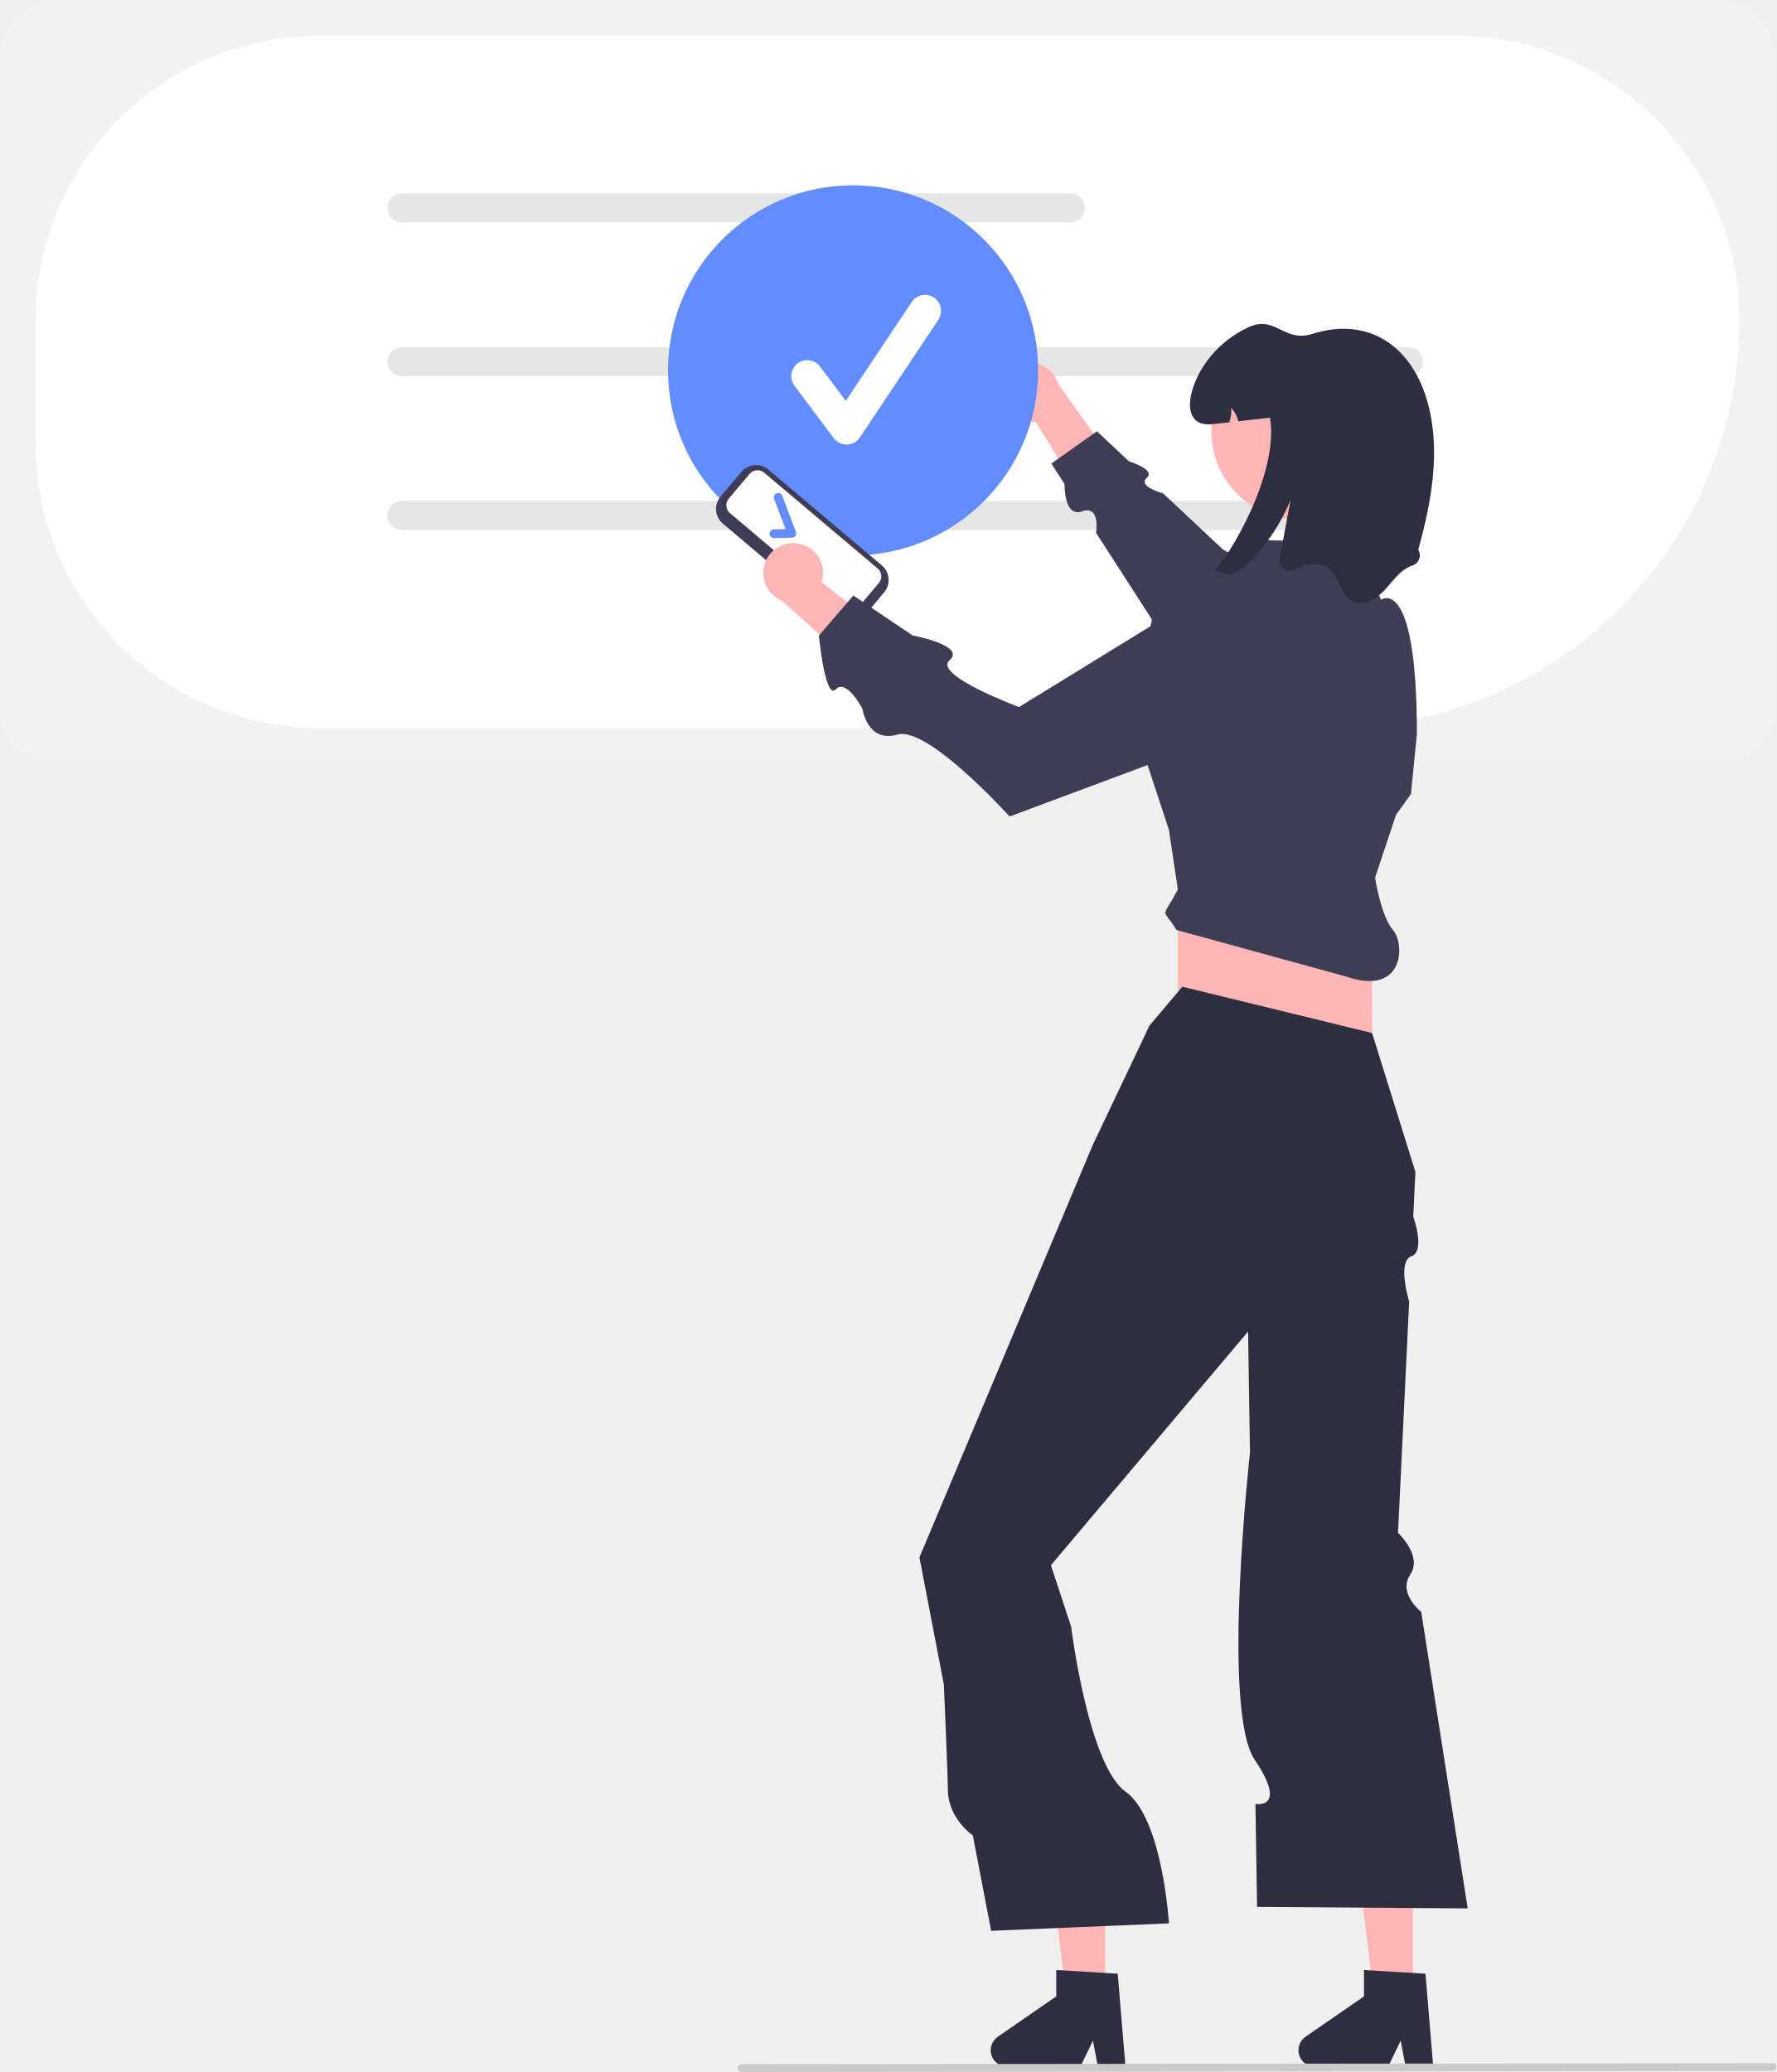
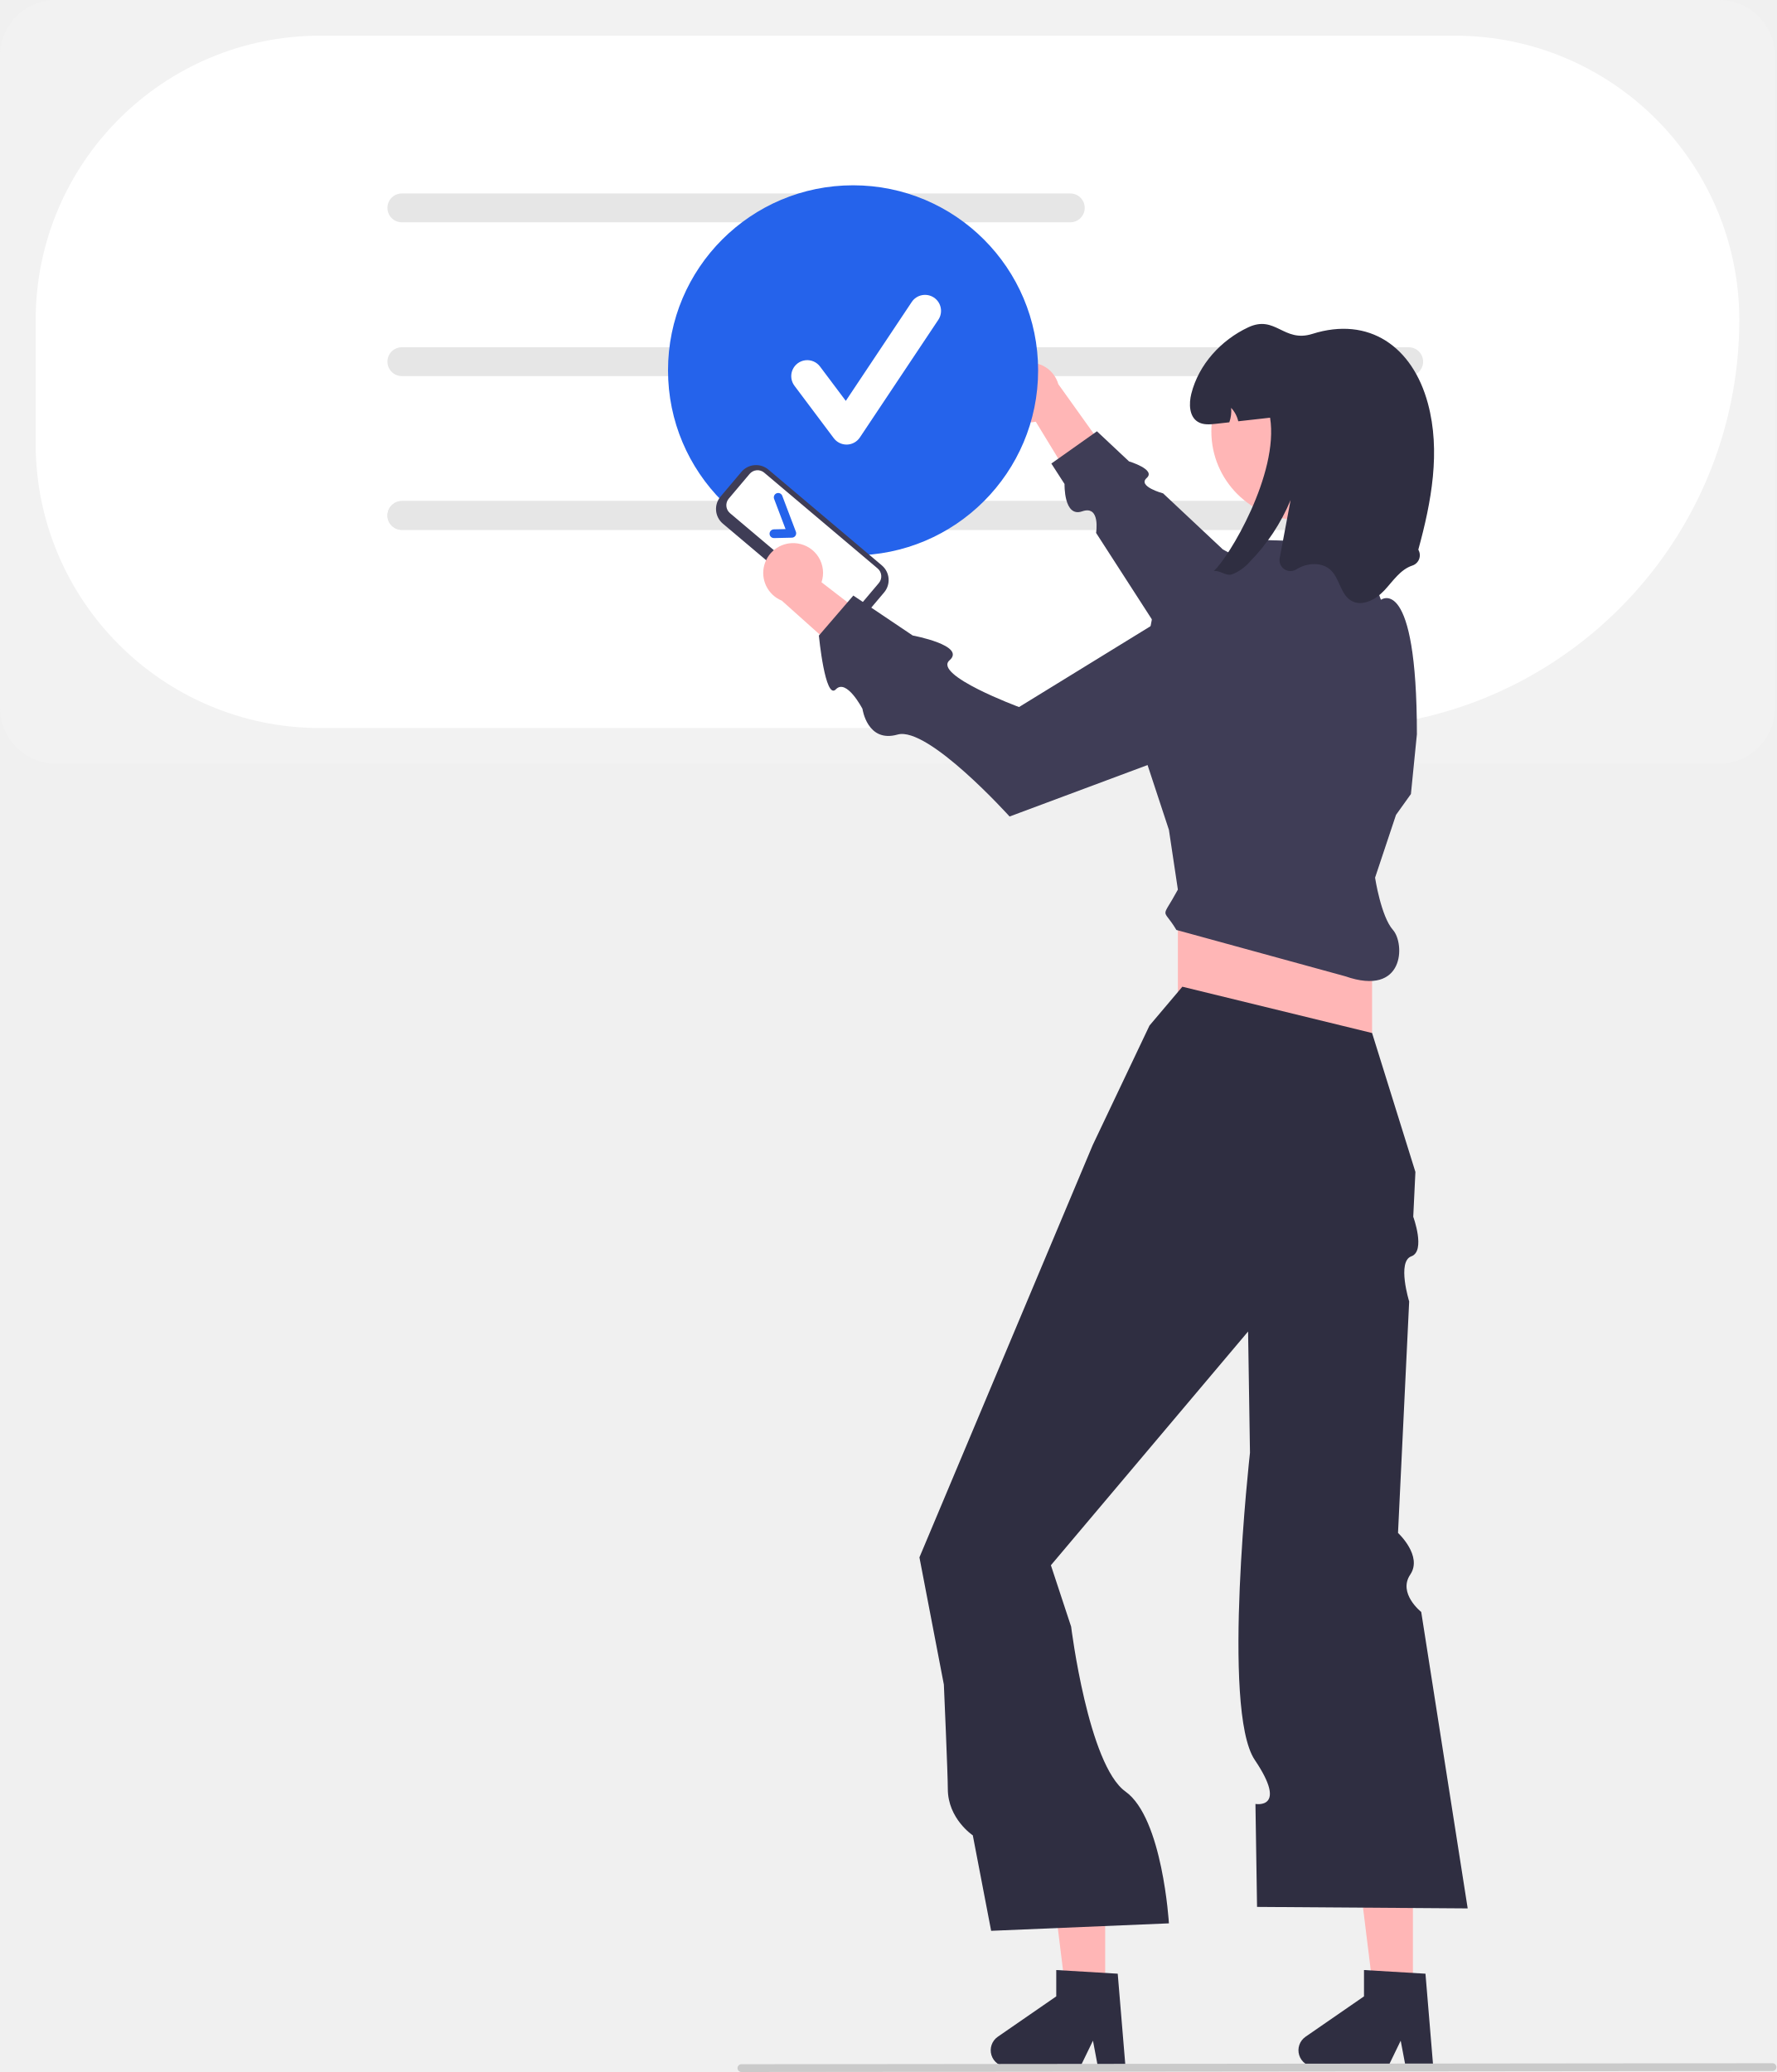
<svg xmlns="http://www.w3.org/2000/svg" width="543.219" height="633.601" viewBox="0 0 543.219 633.601" role="img" artist="Katerina Limpitsouni" source="https://undraw.co/">
  <path d="M854.052,366.728H345.482a17.112,17.112,0,0,1-17.092-17.092V150.291a17.112,17.112,0,0,1,17.092-17.092H854.052a17.112,17.112,0,0,1,17.092,17.092V349.636A17.112,17.112,0,0,1,854.052,366.728Z" transform="translate(-328.3903 -133.1994)" fill="#f2f2f2" />
  <path d="M735.442,355.827H426.21a87.014,87.014,0,0,1-86.916-86.916V231.026a87.015,87.015,0,0,1,86.916-86.917h347.118a87.015,87.015,0,0,1,86.916,86.917A124.943,124.943,0,0,1,735.442,355.827Z" transform="translate(-328.3903 -133.1994)" fill="#fff" />
  <path d="M655.673,201.175H451.267a4.408,4.408,0,1,1,0-8.816H655.673a4.408,4.408,0,0,1,0,8.816Z" transform="translate(-328.3903 -133.1994)" fill="#e6e6e6" />
  <path d="M759.147,248.206H451.267a4.408,4.408,0,1,1,0-8.816H759.147a4.408,4.408,0,0,1,0,8.816Z" transform="translate(-328.3903 -133.1994)" fill="#e6e6e6" />
  <path d="M759.147,295.237H451.267a4.408,4.408,0,1,1,0-8.816H759.147a4.408,4.408,0,0,1,0,8.816Z" transform="translate(-328.3903 -133.1994)" fill="#e6e6e6" />
  <path d="M759.147,295.237H451.267a4.408,4.408,0,1,1,0-8.816H759.147a4.408,4.408,0,0,1,0,8.816Z" transform="translate(-328.3903 -133.1994)" fill="#e6e6e6" />
  <path d="M634.103,253.604a9.088,9.088,0,0,0,11.007,8.547l16.811,27.578,7.155-15.182L652.015,250.686a9.138,9.138,0,0,0-17.912,2.918Z" transform="translate(-328.3903 -133.1994)" fill="#ffb6b6" />
  <path d="M760.255,332.64,702.323,301.216,684.05,284.072s-7.944-2.127-5.02-4.71-5.408-5.074-5.408-5.074l-9.809-9.203L649.873,274.948l4.034,6.253s-.278,10.352,5.393,8.361,4.254,6.594,4.254,6.594l33.85,52.471Z" transform="translate(-328.3903 -133.1994)" fill="#3f3d56" />
-   <circle cx="260.855" cy="113.249" r="56.586" fill="#638dff" />
+   <circle cx="260.855" cy="113.249" r="56.586" fill="#2563eb" />
  <polygon points="432.044 611.601 420.278 611.601 414.679 566.219 432.044 566.219 432.044 611.601" fill="#ffb6b6" />
  <path d="M766.644,765.186h-8.438l-1.506-7.966-3.857,7.966H730.465a5.031,5.031,0,0,1-2.859-9.17l17.871-12.342V735.62l18.797,1.122Z" transform="translate(-328.3903 -133.1994)" fill="#2f2e41" />
  <polygon points="337.942 611.601 326.176 611.601 320.577 566.219 337.942 566.219 337.942 611.601" fill="#ffb6b6" />
  <path d="M672.542,765.186h-8.438l-1.506-7.966L658.741,765.186H636.363a5.031,5.031,0,0,1-2.859-9.17l17.871-12.342V735.62l18.797,1.122Z" transform="translate(-328.3903 -133.1994)" fill="#2f2e41" />
  <rect x="360.175" y="268.381" width="59.385" height="67.607" fill="#ffb6b6" />
  <path d="M689.936,434.927l-10.05,11.877L662.527,483.349,618.788,587.418l-9.25,22.009,7.47,38.907s1.209,27.411,1.209,31.898c0,9.136,7.641,14.198,7.641,14.198l5.606,29.198,54.36-2.284s-1.897-32.185-13.282-40.303-16.619-50.429-16.619-50.429l-6.186-18.772,60.298-71.478.389,24.985.188,12.093s-8.83,78.656,1.463,93.921.21,13.469.21,13.469l.49,31.488,64.41.457L762.976,626.121s-7.215-5.697-3.355-11.424-3.742-12.741-3.742-12.741l3.41-70.772s-3.775-12.224.665-13.813.583-12.101.583-12.101l.66-13.698-13.247-42.483Z" transform="translate(-328.3903 -133.1994)" fill="#2f2e41" />
  <path d="M748.864,401.581l6.395-19.186,4.568-6.395,1.827-18.272c0-49.335-11.004-41.12-11.004-41.12l-6.354-17.351-29.236-.914L696.331,316.158l-15.531,5.482-6.082,31.602,11.107,33.721,2.741,18.272c-5.228,9.652-4.786,5.087-.457,12.334l51.619,14.161c18.272,6.395,18.272-10.05,14.608-14.161C750.672,413.458,748.864,401.581,748.864,401.581Z" transform="translate(-328.3903 -133.1994)" fill="#3f3d56" />
  <circle cx="397.511" cy="131.907" r="27.102" fill="#ffb6b6" />
  <path d="M699.506,307.834" transform="translate(-328.3903 -133.1994)" fill="#2f2e41" />
  <path d="M762.084,301.284a3.329,3.329,0,0,1-1.855,4.87c-3.636,1.206-5.875,4.723-8.487,7.537-2.604,2.805-6.797,5.135-10.123,3.225-3.316-1.9-3.545-6.752-6.322-9.383-2.704-2.558-7.199-2.248-10.379-.302l-.095.058a3.351,3.351,0,0,1-5.127-3.41q1.671-8.887,3.34-17.772a59.761,59.761,0,0,1-12.507,18.912,13.757,13.757,0,0,1-5.427,3.819c-1.9.603-3.746-1.361-5.591-1.005,4.586-4.011,20.008-29.72,17.249-46.905q-4.865.548-9.73,1.096A8.943,8.943,0,0,0,704.855,257.924a10.51,10.51,0,0,1-.557,4.413c-1.352.155-2.713.302-4.066.457-1.882.21-3.929.393-5.546-.594-2.695-1.644-2.777-5.536-2.01-8.606,2.248-8.926,9.063-16.39,17.404-20.3,8.341-3.901,10.808,4.787,19.597,2.01,17.359-5.482,30.661,3.892,35.348,21.287C768.963,271.181,766.104,286.666,762.084,301.284Z" transform="translate(-328.3903 -133.1994)" fill="#2f2e41" />
  <path d="M837.116,765.776H803.929l-.143-.259c-.424-.77-.834-1.585-1.217-2.423-3.418-7.318-4.863-15.688-6.138-23.073l-.96-5.566a3.437,3.437,0,0,1,5.41-3.362q7.565,5.505,15.136,10.999c1.911,1.391,4.094,3,6.184,4.739.202-.979.413-1.962.624-2.931a3.439,3.439,0,0,1,6.281-1.086l3.883,6.238c2.832,4.556,5.332,9.045,4.822,13.887a.756.756,0,0,1-.013.176,10.947,10.947,0,0,1-.563,2.331Z" transform="translate(-328.3903 -133.1994)" fill="#f0f0f0" />
  <path d="M870.425,766.493l-315.358.307a1.191,1.191,0,0,1,0-2.381l315.358-.307a1.191,1.191,0,0,1,0,2.381Z" transform="translate(-328.3903 -133.1994)" fill="#cacaca" />
  <path d="M584.101,322.609l-34.688-29.294a5.865,5.865,0,0,1-.696-8.257l6.384-7.56a5.865,5.865,0,0,1,8.257-.696l34.688,29.294a5.865,5.865,0,0,1,.696,8.257l-6.384,7.56A5.865,5.865,0,0,1,584.101,322.609Z" transform="translate(-328.3903 -133.1994)" fill="#3f3d56" />
  <path d="M551.234,285.668a3.161,3.161,0,0,0,.375,4.449l34.688,29.294a3.161,3.161,0,0,0,4.449-.375l6.384-7.56a3.161,3.161,0,0,0-.375-4.449l-34.688-29.294a3.161,3.161,0,0,0-4.449.375Z" transform="translate(-328.3903 -133.1994)" fill="#fff" />
-   <path d="M571.598,297.056a1.333,1.333,0,0,1-1.054.558l-5.45.125a1.334,1.334,0,1,1-.061-2.667l3.566-.082-3.511-9.265a1.334,1.334,0,0,1,2.494-.945l4.18,11.028a1.334,1.334,0,0,1-.141,1.218Z" transform="translate(-328.3903 -133.1994)" fill="#638dff" />
+   <path d="M571.598,297.056a1.333,1.333,0,0,1-1.054.558l-5.45.125a1.334,1.334,0,1,1-.061-2.667l3.566-.082-3.511-9.265a1.334,1.334,0,0,1,2.494-.945l4.18,11.028a1.334,1.334,0,0,1-.141,1.218Z" transform="translate(-328.3903 -133.1994)" fill="#2563eb" />
  <path d="M572.297,299.384a9.088,9.088,0,0,1,7.3,11.871l25.586,19.709-15.87,5.461-21.864-19.554a9.138,9.138,0,0,1,4.848-17.489Z" transform="translate(-328.3903 -133.1994)" fill="#ffb6b6" />
  <path d="M705.505,309.129l-65.509,40.278s-26.413-9.773-21.251-14.297-11.271-7.583-11.271-7.583l-18.153-12.213-10.534,12.242s1.919,19.885,5.185,16.442,8.147,5.963,8.147,5.963,1.443,10.502,10.739,7.859S637.101,382.882,637.101,382.882l80.622-30.069Z" transform="translate(-328.3903 -133.1994)" fill="#3f3d56" />
  <path d="M587.255,269.147a4.891,4.891,0,0,1-3.913-1.957l-11.998-15.997a4.892,4.892,0,1,1,7.827-5.87l7.849,10.465,20.16-30.24a4.892,4.892,0,0,1,8.141,5.427l-23.996,35.994a4.894,4.894,0,0,1-3.935,2.177C587.346,269.146,587.301,269.147,587.255,269.147Z" transform="translate(-328.3903 -133.1994)" fill="#fff" />
</svg>
